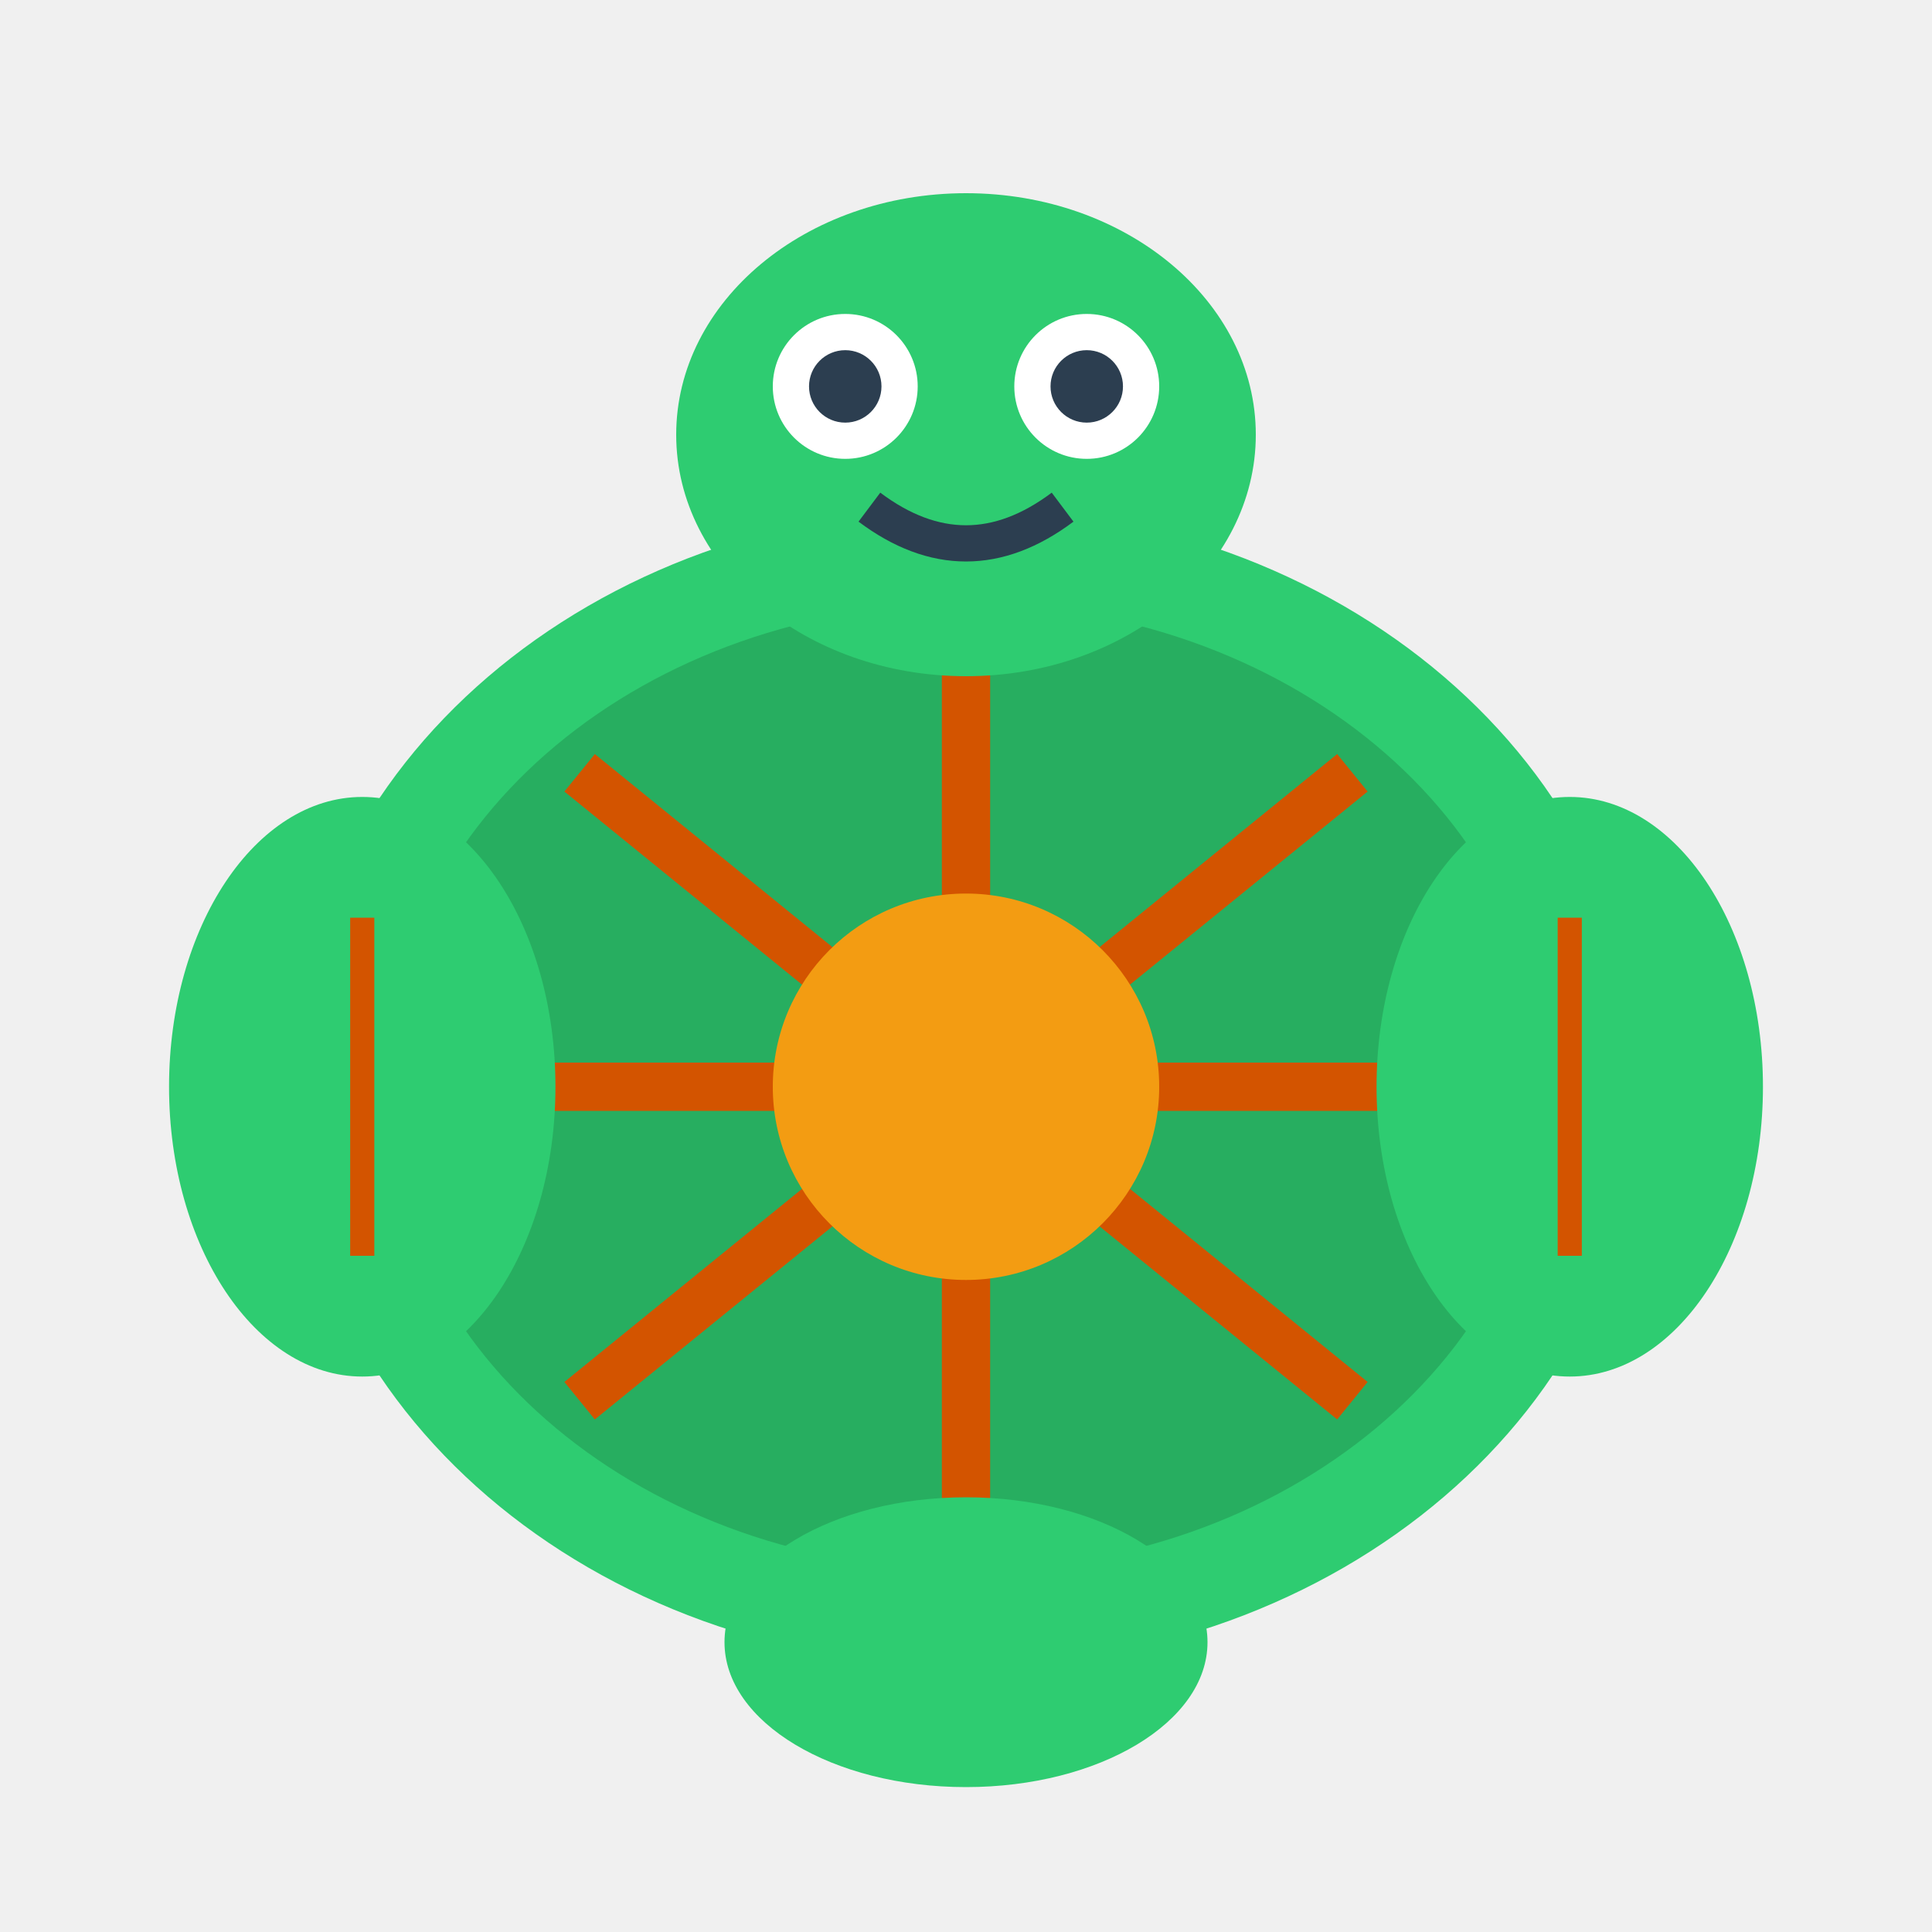
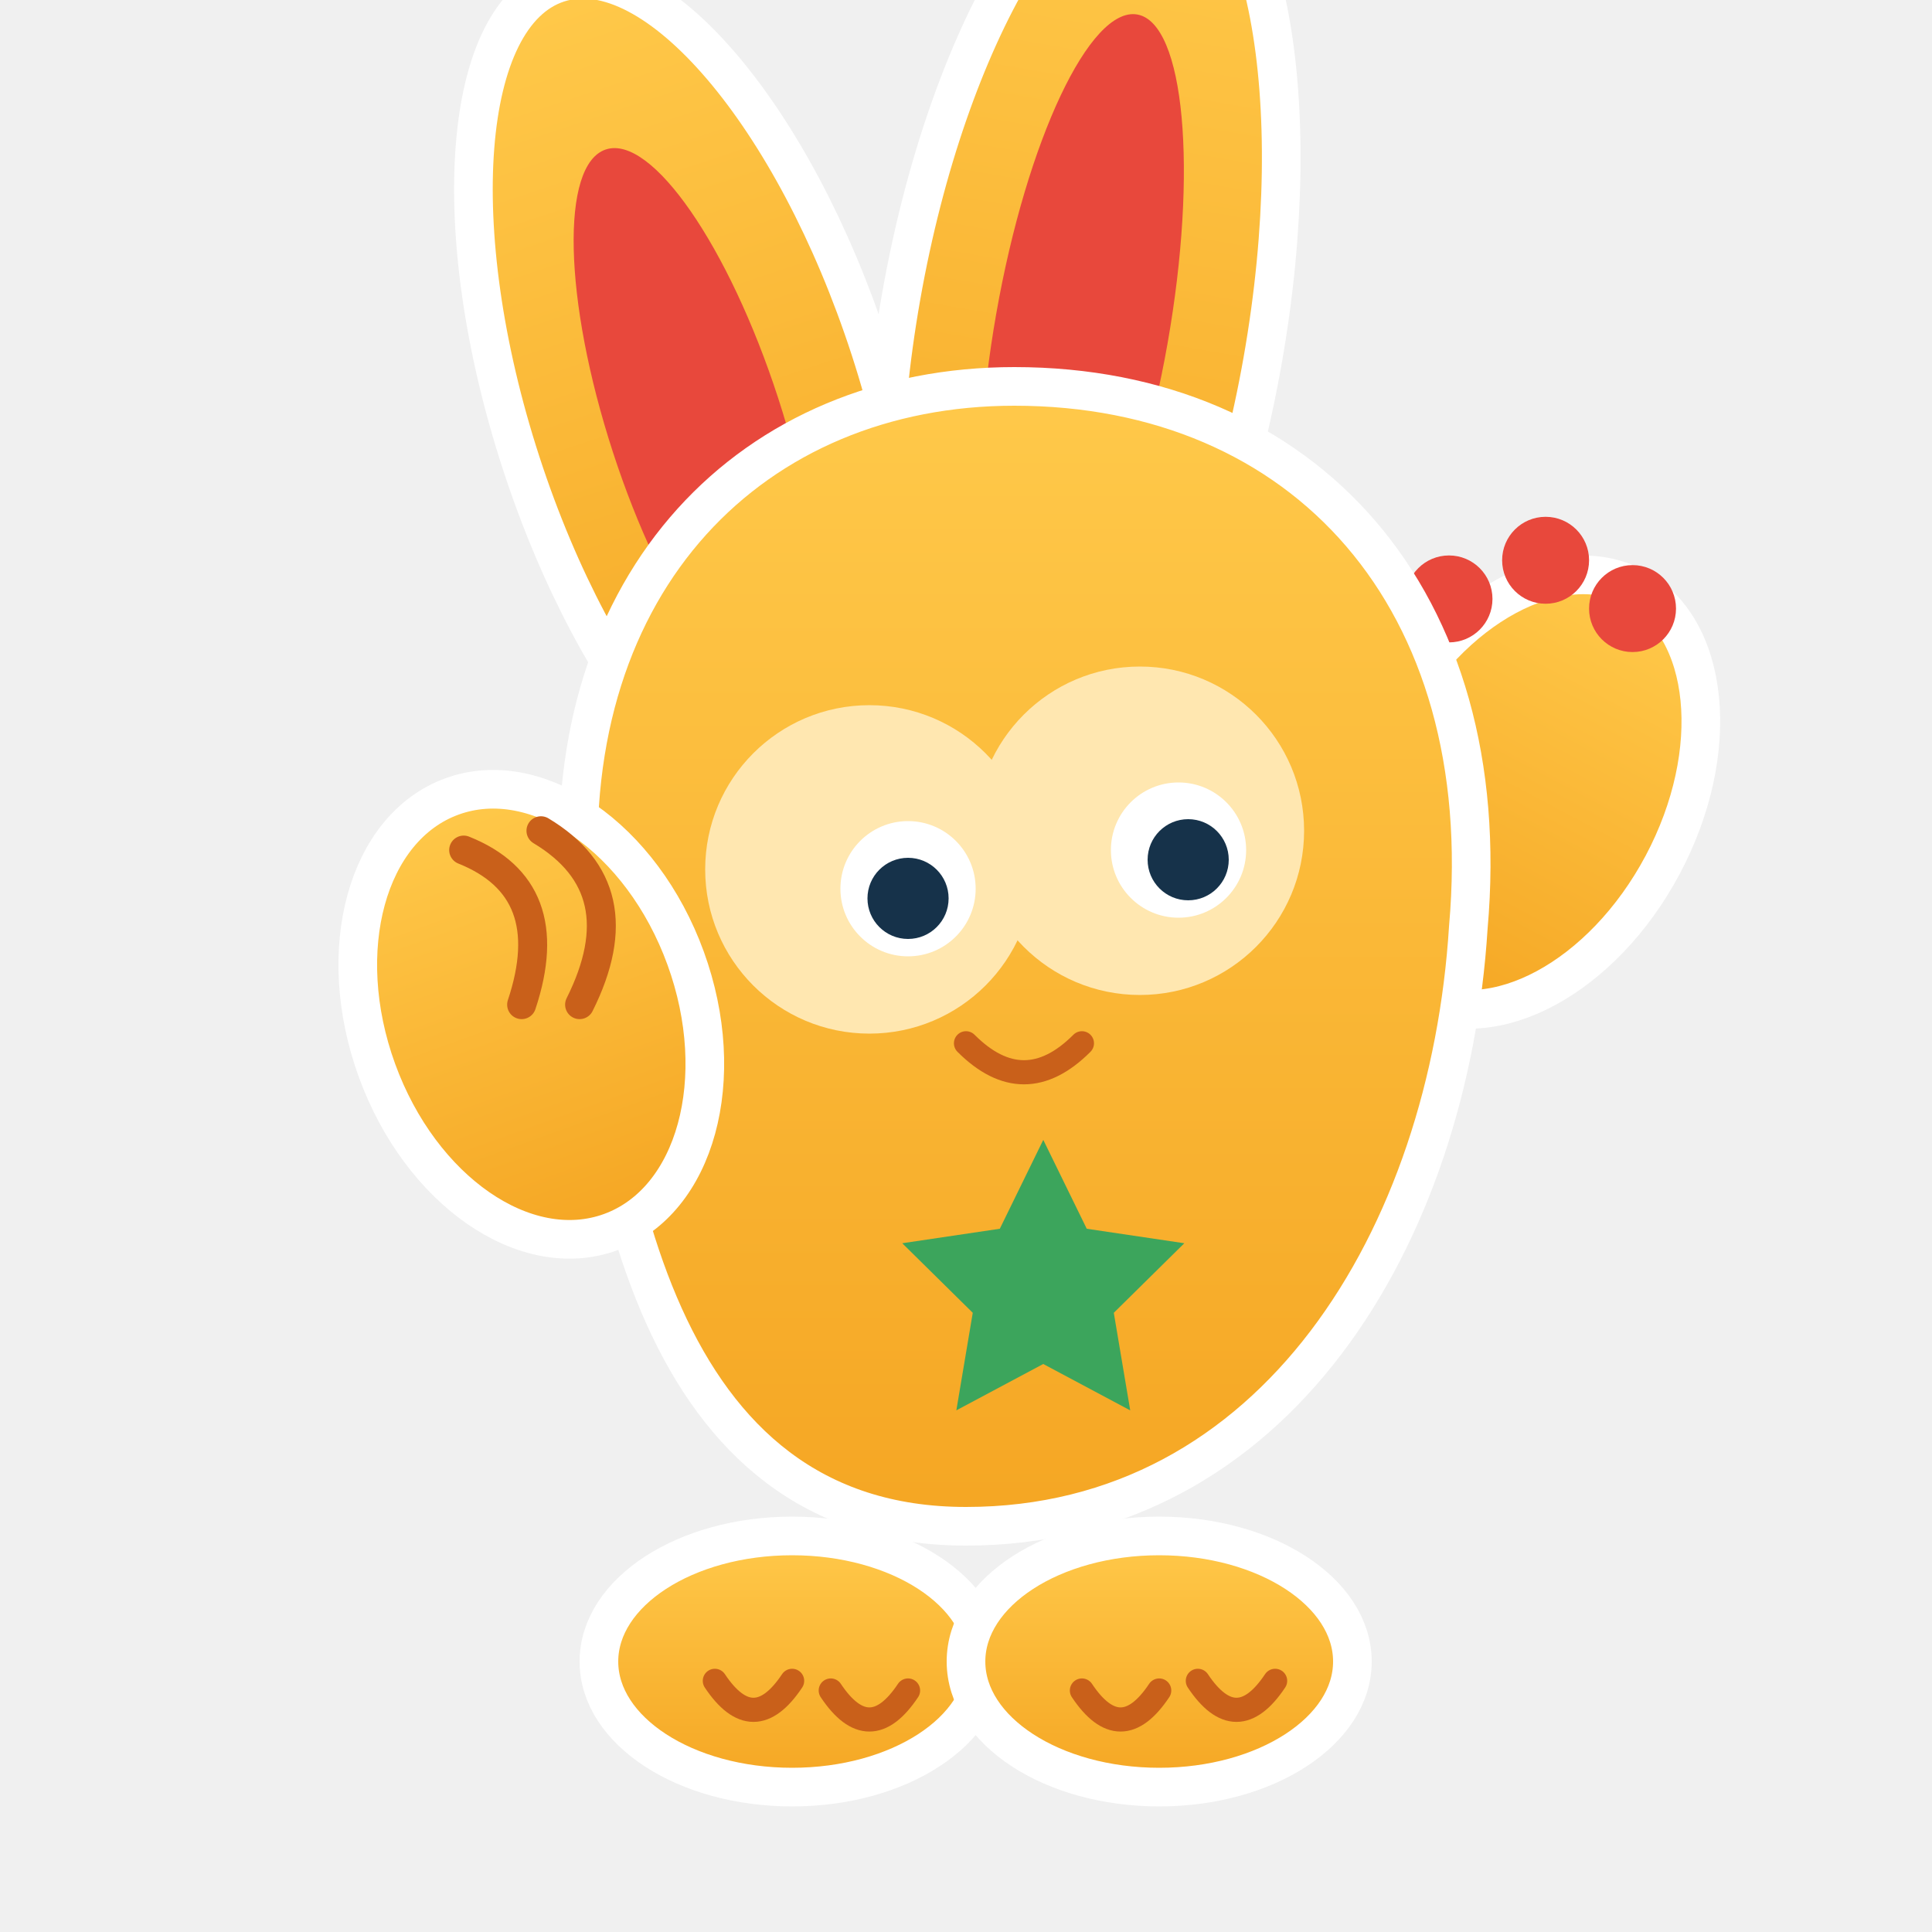
- <svg xmlns="http://www.w3.org/2000/svg" width="80" height="80" viewBox="0 0 80 80" fill="none">
-   <ellipse cx="40" cy="45" rx="28" ry="24" fill="#2ECC71" />
-   <ellipse cx="40" cy="45" rx="24" ry="20" fill="#27AE60" />
-   <path d="M40 25 L40 65" stroke="#D35400" stroke-width="2" />
-   <path d="M16 45 L64 45" stroke="#D35400" stroke-width="2" />
-   <path d="M24 32 L56 58" stroke="#D35400" stroke-width="2" />
-   <path d="M56 32 L24 58" stroke="#D35400" stroke-width="2" />
-   <circle cx="40" cy="45" r="8" fill="#F39C12" />
-   <ellipse cx="40" cy="18" rx="12" ry="10" fill="#2ECC71" />
-   <circle cx="35" cy="16" r="3" fill="white" />
-   <circle cx="45" cy="16" r="3" fill="white" />
-   <circle cx="35" cy="16" r="1.5" fill="#2C3E50" />
-   <circle cx="45" cy="16" r="1.5" fill="#2C3E50" />
-   <path d="M36 21 Q40 24 44 21" stroke="#2C3E50" stroke-width="1.5" fill="none" />
-   <ellipse cx="15" cy="45" rx="8" ry="12" fill="#2ECC71" />
-   <ellipse cx="65" cy="45" rx="8" ry="12" fill="#2ECC71" />
-   <ellipse cx="40" cy="68" rx="10" ry="6" fill="#2ECC71" />
-   <path d="M15 38 L15 52" stroke="#D35400" stroke-width="1" />
-   <path d="M65 38 L65 52" stroke="#D35400" stroke-width="1" />
+ <svg xmlns="http://www.w3.org/2000/svg" width="80" height="80" viewBox="0 0 200 200" fill="none">
+   <defs>
+     <linearGradient id="bunnyBody" x1="0" y1="0" x2="0" y2="1">
+       <stop offset="0%" stop-color="#FFC94A" />
+       <stop offset="100%" stop-color="#F5A623" />
+     </linearGradient>
+   </defs>
+   <g>
+     <ellipse cx="72" cy="42" rx="19" ry="46" transform="rotate(-18 72 42)" fill="url(#bunnyBody)" stroke="#fff" stroke-width="4" />
+     <ellipse cx="72" cy="44" rx="9" ry="30" transform="rotate(-18 72 44)" fill="#E8483C" />
+   </g>
+   <g>
+     <ellipse cx="112" cy="34" rx="19" ry="50" transform="rotate(10 112 34)" fill="url(#bunnyBody)" stroke="#fff" stroke-width="4" />
+     <ellipse cx="112" cy="34" rx="9" ry="33" transform="rotate(10 112 34)" fill="#E8483C" />
+   </g>
+   <g>
+     <ellipse cx="158" cy="82" rx="16" ry="24" transform="rotate(28 158 82)" fill="url(#bunnyBody)" stroke="#fff" stroke-width="4" />
+     <circle cx="150" cy="62" r="4.5" fill="#E8483C" />
+     <circle cx="160" cy="58" r="4.5" fill="#E8483C" />
+     <circle cx="169" cy="63" r="4.5" fill="#E8483C" />
+   </g>
+   <path d="M60 92 C58 60 78 40 105 40 C135 40 155 62 152 96 C150 128 132 158 100 158 C68 158 62 122 60 92 Z" fill="url(#bunnyBody)" stroke="#fff" stroke-width="4" />
+   <ellipse cx="55" cy="105" rx="17" ry="24" transform="rotate(-20 55 105)" fill="url(#bunnyBody)" stroke="#fff" stroke-width="4" />
+   <path d="M48 88 Q58 92 54 104" fill="none" stroke="#C9601A" stroke-width="3" stroke-linecap="round" />
+   <path d="M56 86 Q66 92 60 104" fill="none" stroke="#C9601A" stroke-width="3" stroke-linecap="round" />
+   <ellipse cx="82" cy="172" rx="20" ry="13" fill="url(#bunnyBody)" stroke="#fff" stroke-width="4" />
+   <ellipse cx="120" cy="172" rx="20" ry="13" fill="url(#bunnyBody)" stroke="#fff" stroke-width="4" />
+   <path d="M74 174 q4 6 8 0" stroke="#C9601A" stroke-width="2.5" fill="none" stroke-linecap="round" />
+   <path d="M86 175 q4 6 8 0" stroke="#C9601A" stroke-width="2.5" fill="none" stroke-linecap="round" />
+   <path d="M112 175 q4 6 8 0" stroke="#C9601A" stroke-width="2.5" fill="none" stroke-linecap="round" />
+   <path d="M124 174 q4 6 8 0" stroke="#C9601A" stroke-width="2.5" fill="none" stroke-linecap="round" />
+   <path d="M108 118 l4.5 9.2 10.1 1.5 -7.3 7.2 1.7 10.1 -9 -4.8 -9 4.8 1.7 -10.1 -7.3 -7.2 10.1 -1.5 z" fill="#3CA55C" />
+   <circle cx="90" cy="90" r="17" fill="#FFE7B0" />
+   <circle cx="118" cy="86" r="17" fill="#FFE7B0" />
+   <circle cx="94" cy="92" r="7" fill="#fff" />
+   <circle cx="94" cy="93" r="4.2" fill="#16324A" />
+   <circle cx="122" cy="88" r="7" fill="#fff" />
+   <circle cx="123" cy="89" r="4.2" fill="#16324A" />
+   <path d="M100 108 q6 6 12 0" fill="none" stroke="#C9601A" stroke-width="2.5" stroke-linecap="round" />
</svg>
